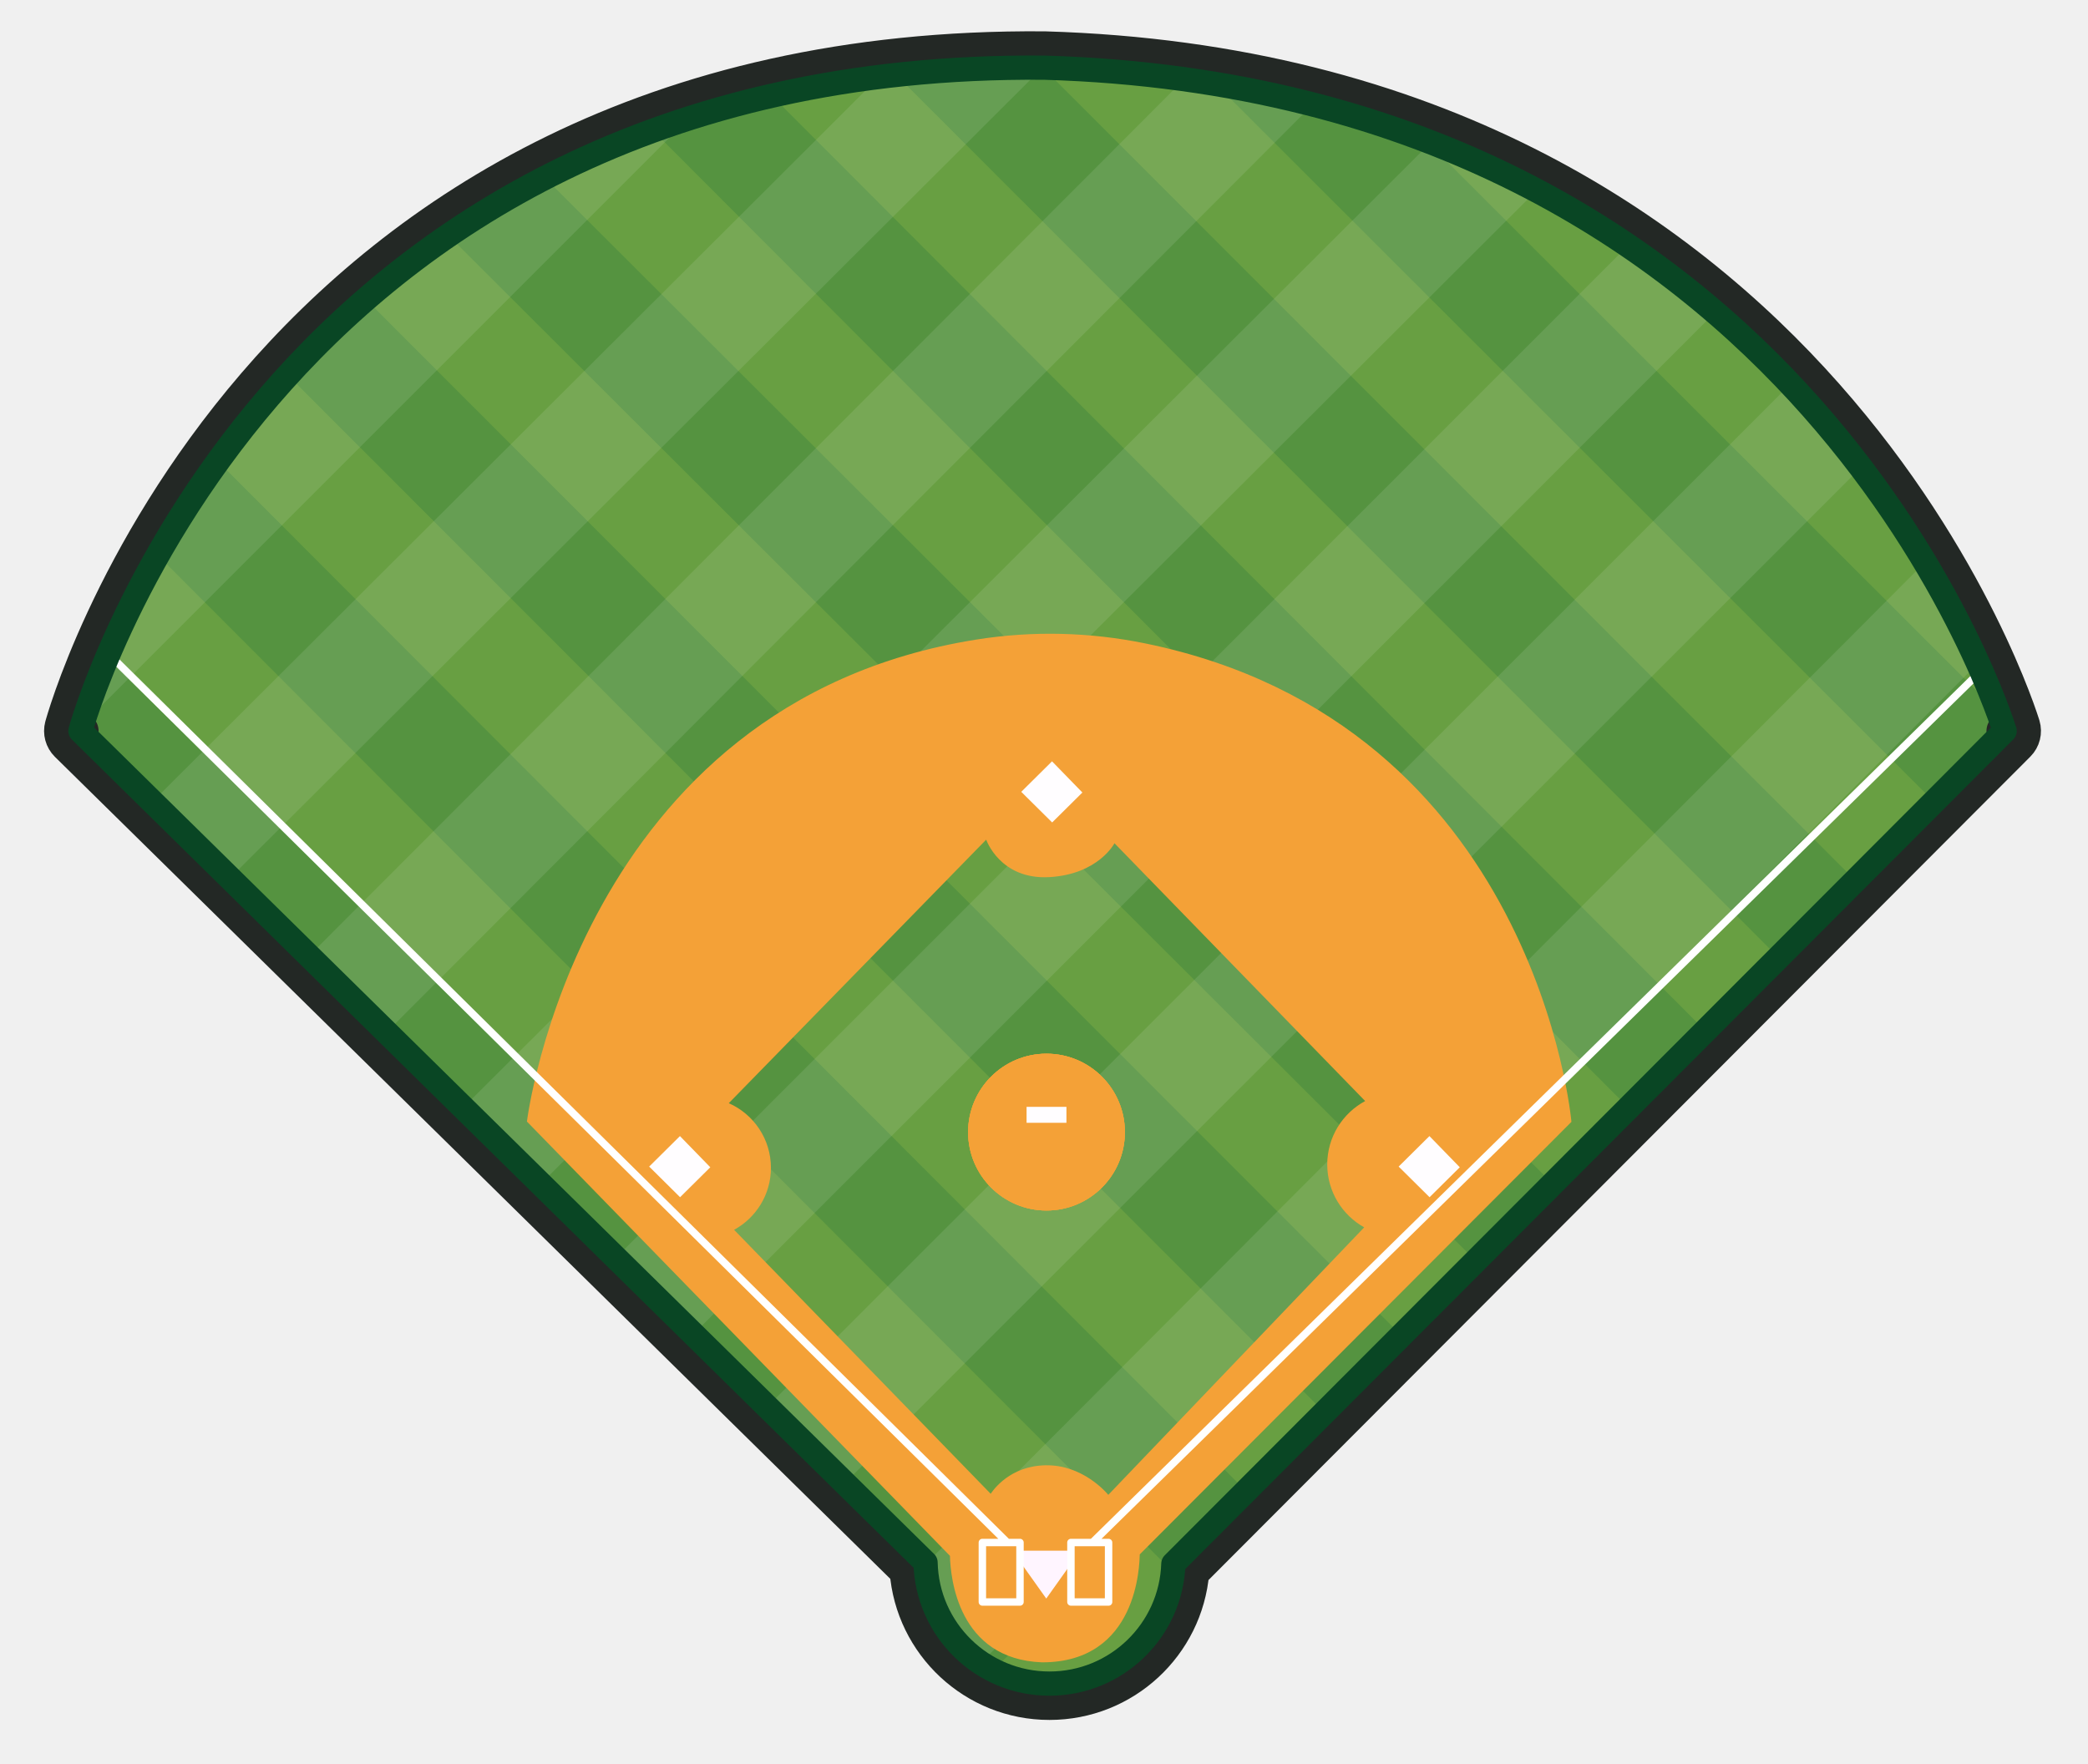
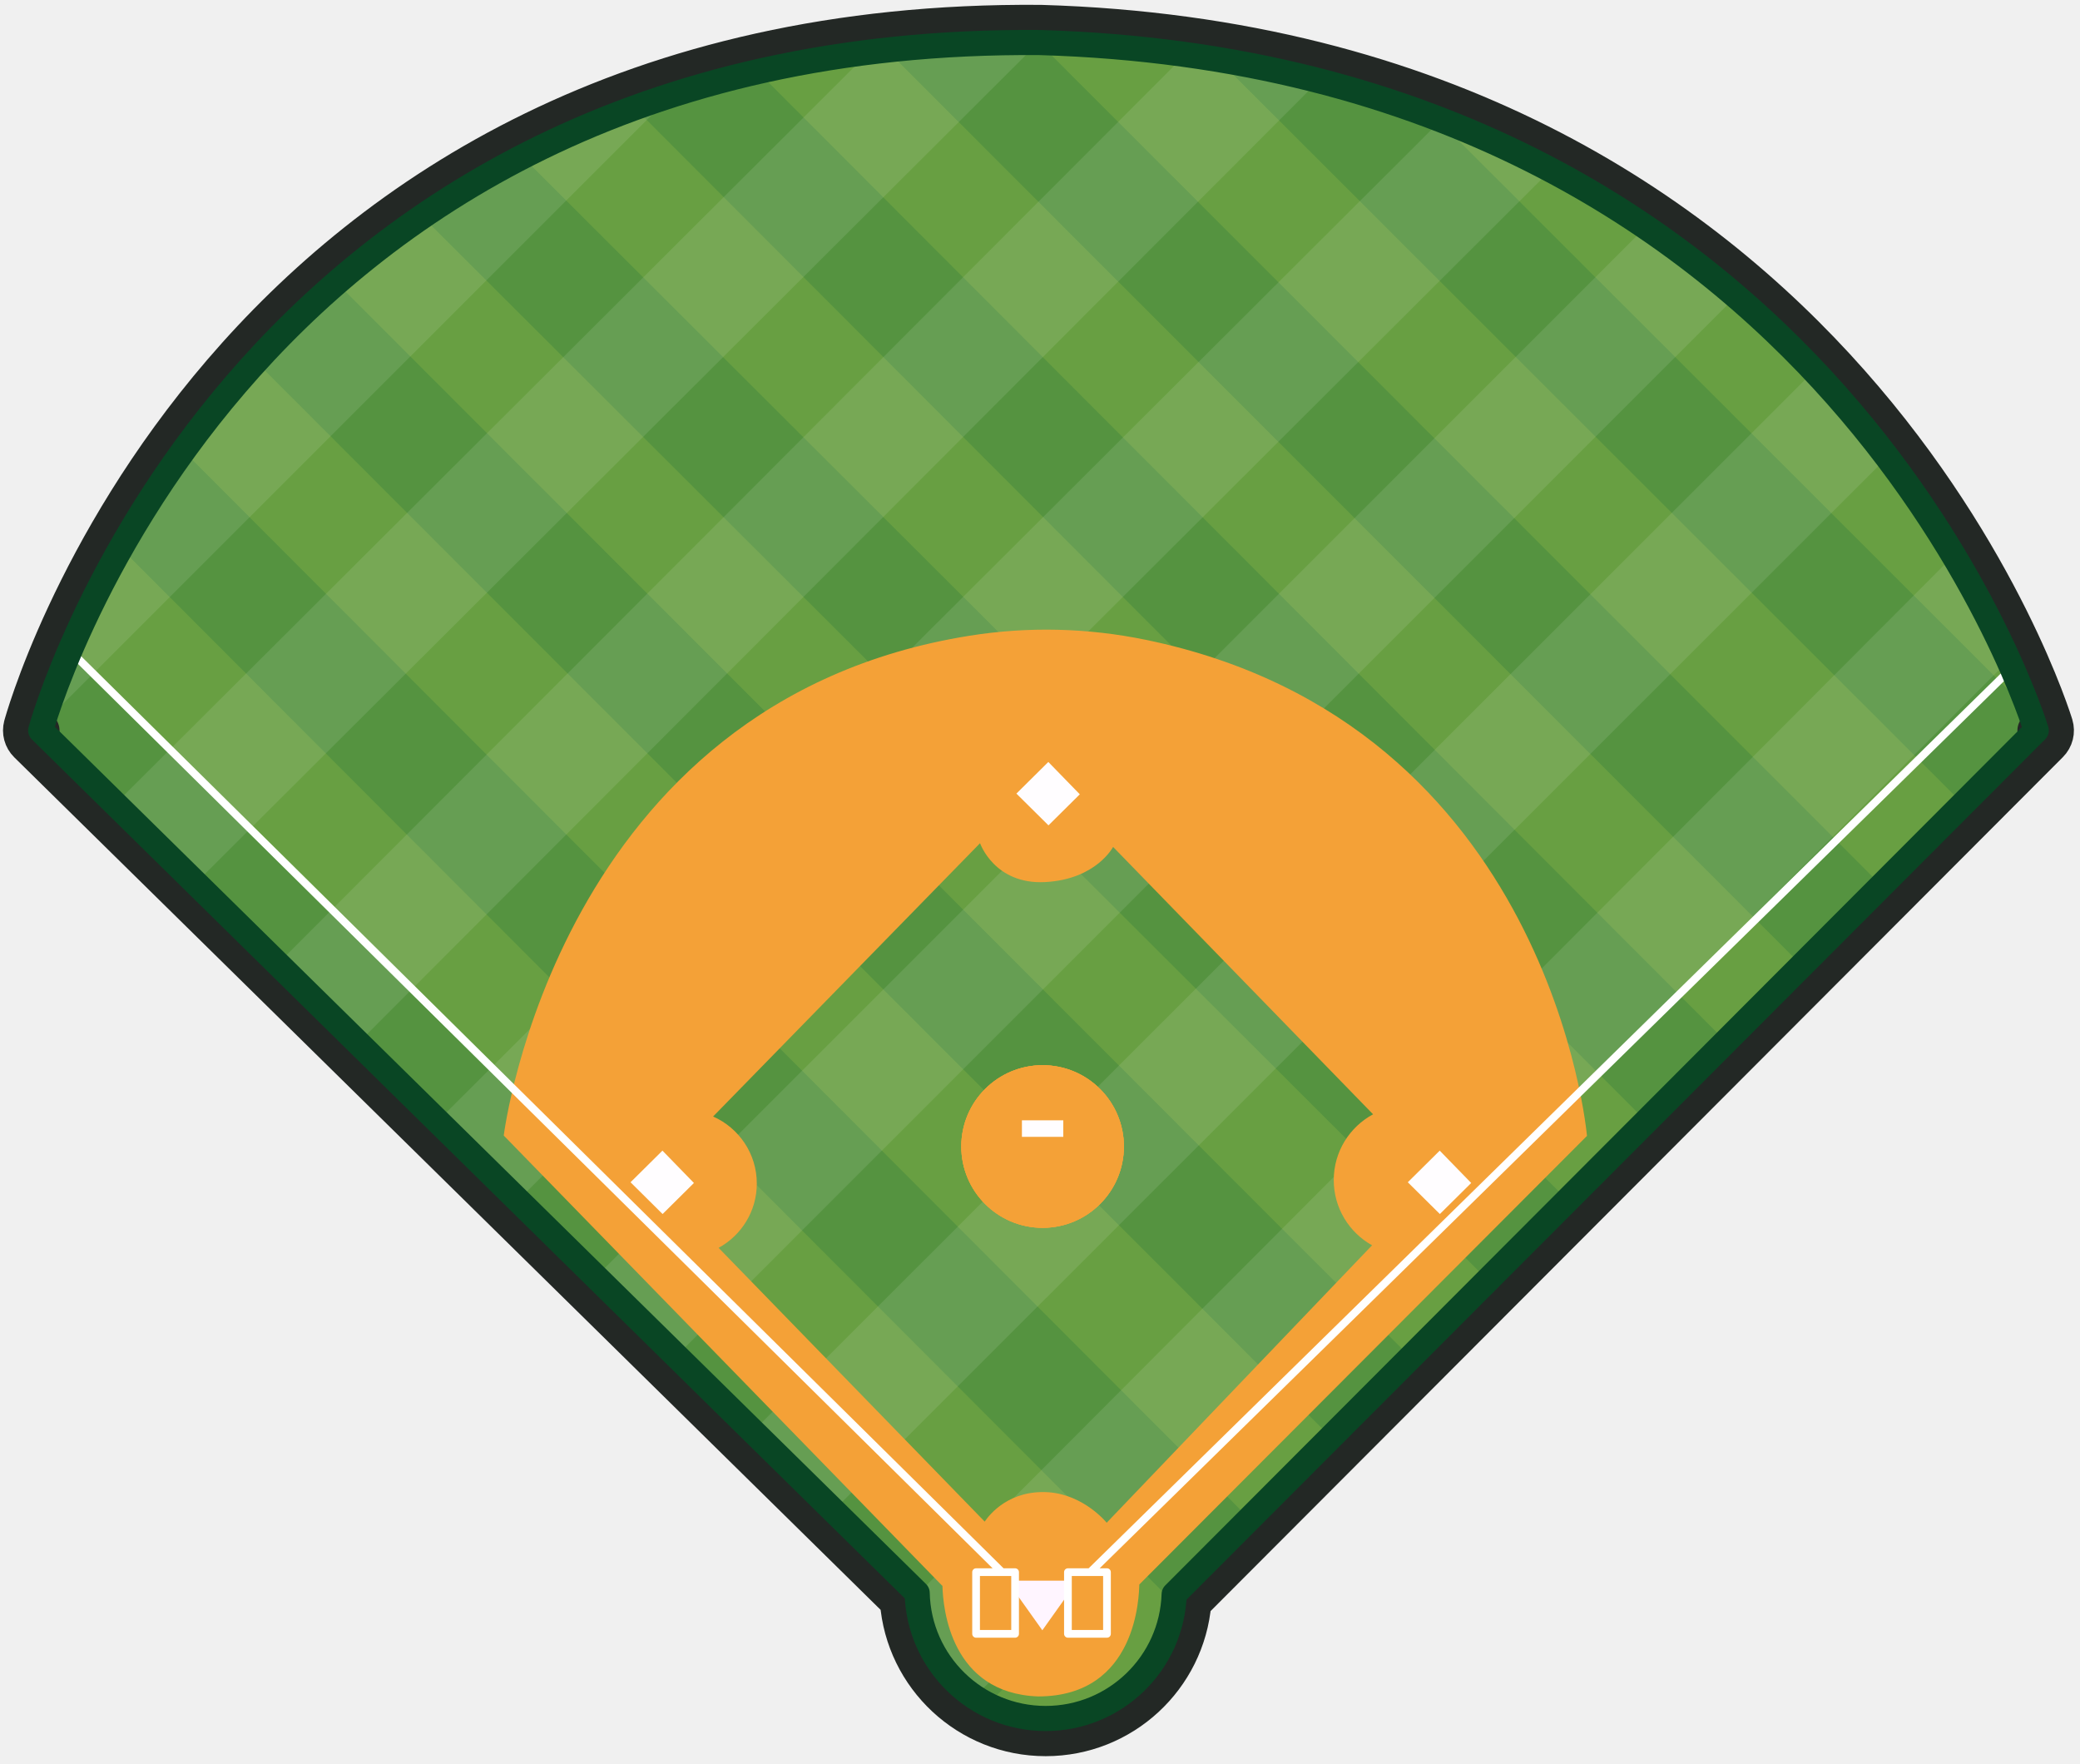
- <svg xmlns="http://www.w3.org/2000/svg" width="862" height="728" viewBox="0 0 862 728" fill="none">
-   <path d="M827.584 301.749L798.143 331.246L766.053 363.391L734.331 395.178L704.021 425.544L672.309 457.321L640.659 489.026L608.947 520.803L578.402 551.394L546.69 583.181L514.6 615.325L484.402 645.579C484.392 645.763 484.392 645.947 484.371 646.131C483.215 673.339 460.772 695.028 433.254 695.028C424.866 695.028 416.948 693.004 409.961 689.437C401.072 684.889 393.676 677.805 388.755 669.148C384.704 662.045 382.321 653.889 382.106 645.17V645.058L348.676 612.157L316.667 580.666L286.163 550.648L254.154 519.157L223.568 489.056L191.56 457.566L159.295 425.82L127.287 394.329L95.135 362.696L63.127 331.205L33.195 301.749C33.195 301.749 33.482 300.675 34.106 298.672V298.662C34.228 298.273 34.361 297.854 34.505 297.405C34.576 297.18 34.648 296.945 34.73 296.699C34.852 296.321 34.986 295.912 35.118 295.493C35.251 295.074 35.405 294.635 35.558 294.175C35.712 293.705 35.886 293.204 36.06 292.683C36.745 290.69 37.553 288.4 38.505 285.835C38.709 285.283 38.924 284.71 39.139 284.138C39.353 283.566 39.568 282.993 39.804 282.4C40.029 281.808 40.264 281.205 40.499 280.581C40.867 279.651 41.246 278.701 41.635 277.719C41.983 276.84 42.341 275.961 42.719 275.041C43.128 274.04 43.548 273.028 43.998 271.985C44.274 271.331 44.55 270.667 44.837 270.003C45.113 269.328 45.409 268.653 45.716 267.958C45.952 267.427 46.187 266.885 46.422 266.343C47.179 264.637 47.957 262.889 48.785 261.09C49.327 259.894 49.89 258.668 50.473 257.431C51.056 256.194 51.66 254.947 52.273 253.67C52.57 253.036 52.887 252.392 53.204 251.748C54.145 249.837 55.117 247.874 56.12 245.891C56.13 245.871 56.14 245.84 56.161 245.82C57.184 243.817 58.248 241.772 59.342 239.698C60.917 236.723 62.575 233.678 64.324 230.581C64.835 229.661 65.357 228.741 65.889 227.821C66.4 226.921 66.922 226.022 67.454 225.112C67.833 224.469 68.211 223.814 68.6 223.16C68.978 222.516 69.367 221.852 69.766 221.198C71.157 218.867 72.589 216.506 74.083 214.125C74.697 213.144 75.321 212.152 75.945 211.161C76.579 210.17 77.213 209.178 77.858 208.187C78.379 207.369 78.911 206.562 79.454 205.744C80.19 204.62 80.937 203.495 81.694 202.371C82.103 201.758 82.522 201.144 82.942 200.521C83.331 199.959 83.719 199.386 84.108 198.814C84.906 197.649 85.714 196.484 86.532 195.319C87.351 194.153 88.179 192.978 89.028 191.803C89.632 190.954 90.246 190.116 90.859 189.268C91.228 188.757 91.606 188.246 91.985 187.735C92.721 186.733 93.468 185.721 94.225 184.719C95.115 183.534 96.005 182.348 96.926 181.163C97.836 179.967 98.757 178.781 99.698 177.585C100.24 176.9 100.782 176.205 101.335 175.521C102.194 174.437 103.063 173.354 103.953 172.26C104.403 171.708 104.843 171.167 105.293 170.625C106.183 169.542 107.084 168.448 108.004 167.354C108.465 166.802 108.925 166.261 109.385 165.719C111.493 163.235 113.641 160.762 115.861 158.278C116.597 157.46 117.334 156.633 118.091 155.805C118.49 155.355 118.889 154.915 119.298 154.476C120.137 153.546 120.996 152.626 121.855 151.706C122.714 150.786 123.584 149.866 124.453 148.946C125.323 148.037 126.192 147.127 127.082 146.217C127.093 146.197 127.113 146.177 127.134 146.156C128.013 145.246 128.903 144.347 129.804 143.437C130.458 142.783 131.103 142.129 131.757 141.475C132.33 140.903 132.903 140.33 133.486 139.768C134.141 139.114 134.785 138.48 135.45 137.847C135.778 137.53 136.095 137.213 136.422 136.916C137.148 136.201 137.885 135.496 138.632 134.791C139.869 133.615 141.117 132.45 142.376 131.295C142.928 130.774 143.481 130.273 144.033 129.772C145.24 128.668 146.457 127.575 147.685 126.481C148.227 126.001 148.779 125.51 149.332 125.03C150.232 124.232 151.142 123.445 152.063 122.658C153.311 121.565 154.58 120.492 155.858 119.428C156.922 118.529 157.996 117.64 159.07 116.761C160.124 115.892 161.188 115.034 162.262 114.165C162.855 113.684 163.449 113.214 164.042 112.754C164.635 112.284 165.229 111.814 165.832 111.344C169.116 108.758 172.481 106.223 175.918 103.719C176.655 103.177 177.392 102.646 178.128 102.114C179.642 101.021 181.177 99.937 182.731 98.864C183.499 98.333 184.266 97.801 185.043 97.27C185.811 96.738 186.588 96.217 187.365 95.696C188.409 94.99 189.462 94.285 190.526 93.58C191.427 92.977 192.337 92.384 193.247 91.802C194.25 91.147 195.263 90.503 196.286 89.859C197.575 89.042 198.863 88.234 200.173 87.437C201.267 86.763 202.362 86.098 203.467 85.434C206.454 83.625 209.492 81.856 212.581 80.119C213.021 79.874 213.461 79.628 213.901 79.383C215.753 78.33 217.625 77.308 219.517 76.307C220.315 75.877 221.103 75.458 221.901 75.039C222.944 74.477 223.998 73.935 225.061 73.394C226.698 72.545 228.345 71.707 230.002 70.889C230.811 70.491 231.619 70.092 232.427 69.694C235.884 67.997 239.403 66.352 242.984 64.747C243.782 64.379 244.59 64.021 245.408 63.663C245.582 63.582 245.756 63.5 245.94 63.438C246.513 63.183 247.086 62.928 247.659 62.682C249.909 61.691 252.18 60.73 254.472 59.8C255.321 59.452 256.159 59.105 257.008 58.768C257.182 58.686 257.356 58.614 257.54 58.553C258.318 58.236 259.106 57.919 259.903 57.613C261.898 56.815 263.903 56.049 265.929 55.292C266.767 54.976 267.617 54.659 268.466 54.352C269.56 53.943 270.655 53.545 271.76 53.146C272.721 52.809 273.683 52.461 274.655 52.134C274.961 52.022 275.268 51.909 275.575 51.807C276.608 51.449 277.652 51.092 278.705 50.744C278.9 50.673 279.094 50.611 279.288 50.55C279.82 50.366 280.363 50.192 280.895 50.019C281.917 49.671 282.94 49.334 283.974 49.007C294.817 45.521 306.11 42.404 317.854 39.706C332.155 36.414 347.131 33.737 362.813 31.774C365.125 31.488 367.457 31.212 369.8 30.957C388.899 28.841 409 27.778 430.185 27.931H431.106C451.432 28.524 470.776 30.18 489.189 32.745C493.24 33.307 497.25 33.921 501.209 34.565C515.459 36.915 529.126 39.818 542.24 43.201C558.26 47.33 573.44 52.185 587.823 57.643C588.785 58.011 589.746 58.379 590.708 58.757C606.155 64.737 620.681 71.431 634.317 78.657C647.789 85.781 660.402 93.437 672.197 101.47C685.147 110.26 697.106 119.51 708.154 129.016C719.406 138.685 729.708 148.619 739.098 158.595C749.972 170.104 759.639 181.674 768.212 192.978C778.717 206.797 787.587 220.217 794.993 232.635C804.527 248.6 811.667 262.909 816.802 274.316C820.72 283.044 823.472 290.076 825.211 294.829C826.837 299.285 827.584 301.749 827.584 301.749Z" fill="#689F42" />
-   <path d="M514.877 616.042L484.359 646.618L483.132 647.847L65.016 229.076C71.919 216.866 80.131 203.755 89.816 190.306L514.58 615.745L514.877 616.042Z" fill="#559340" />
-   <path d="M438.07 661.548L410.036 689.542C393.808 681.246 382.595 664.542 382.175 645.182L33.195 302.019C33.195 302.019 33.482 300.946 34.106 298.944V298.933C35.63 294.019 39.14 283.486 45.258 269.306L438.07 661.548Z" fill="#559340" />
-   <path d="M578.517 551.29L546.817 583.111L118.781 154.817C128.455 144.176 139.11 133.607 150.85 123.375L578.517 551.29Z" fill="#559340" />
-   <path d="M641.054 488.765L609.284 520.569L184.609 96.667C196.948 88.217 210.199 80.238 224.444 72.903L641.054 488.765Z" fill="#559340" />
-   <path d="M703.594 425.121L671.931 456.931L269.094 53.407C274.027 51.586 279.062 49.857 284.2 48.2C295.026 44.711 306.302 41.59 318.027 38.889L703.594 425.121Z" fill="#559340" />
-   <path d="M766.136 363.672L734.427 395.486L370.039 30.959C389.161 28.842 409.295 27.778 430.513 27.931L766.136 363.672Z" fill="#559340" />
-   <path d="M827.586 301.295L798.19 330.75L501.711 34.5C533.313 39.705 562.065 47.635 588.192 57.545L825.216 294.386C826.84 298.836 827.586 301.295 827.586 301.295Z" fill="#559340" />
-   <path opacity="0.1" d="M284.456 48.764L34.289 298.931C41.929 274.227 99.55 108.218 284.456 48.764Z" fill="white" />
-   <path opacity="0.1" d="M430.39 27.931L94.873 362.569L62.82 331.091L362.924 31.773C365.239 31.487 367.575 31.211 369.92 30.955C389.046 28.84 409.175 27.778 430.39 27.931Z" fill="white" />
-   <path opacity="0.1" d="M542.305 42.783L159.547 426.208L127.555 394.651L489.28 32.306C493.329 32.869 497.337 33.483 501.294 34.129C515.537 36.484 529.197 39.393 542.305 42.783Z" fill="white" />
-   <path opacity="0.1" d="M634.473 78.53L223.241 488.75L191.195 457.273L590.813 58.639C606.278 64.615 620.821 71.307 634.473 78.53Z" fill="white" />
-   <path opacity="0.1" d="M707.984 129.018L285.76 551.292L253.734 519.753L672.008 101.431C684.965 110.234 696.93 119.498 707.984 129.018Z" fill="white" />
-   <path opacity="0.1" d="M768.337 192.921L348.326 612.736L316.281 581.198L739.19 158.486C750.077 170.012 759.755 181.6 768.337 192.921Z" fill="white" />
-   <path opacity="0.1" d="M816.609 273.801L405.187 686.25L388.756 669.777C384.707 662.653 382.324 654.474 382.109 645.73L794.81 232C804.339 248.011 811.476 262.362 816.609 273.801Z" fill="white" />
-   <path d="M432.032 499.722C449.909 499.722 464.4 485.231 464.4 467.354C464.4 449.478 449.909 434.986 432.032 434.986C414.156 434.986 399.664 449.478 399.664 467.354C399.664 485.231 414.156 499.722 432.032 499.722Z" fill="#F4A137" />
-   <path d="M473.027 265.658C449.984 260.916 426.296 260.333 403.059 264.029C238.709 290.193 217.531 462.995 217.531 462.995L392.168 642.279C392.394 651.341 395.539 684.97 430.19 686.25C469.871 686.291 470.394 645.689 470.537 641.685L648.74 463.138C648.74 463.138 634.488 298.907 473.027 265.658ZM563.188 506.679L457.546 617.109C457.546 617.109 448.611 606.008 434.391 604.974C418.991 603.981 411.174 613.453 408.981 616.658L303.062 507.693C312.119 502.747 318.266 493.142 318.266 482.093C318.266 470.184 311.115 459.933 300.869 455.417L407.137 346.626C407.137 346.626 412.844 363.205 433.141 362.099C453.427 360.983 460.097 348.111 460.097 348.111L563.588 454.537C554.265 459.554 547.933 469.395 547.933 480.721C547.933 491.882 554.09 501.6 563.188 506.679Z" fill="#F4A137" />
-   <path d="M432.032 499.722C449.909 499.722 464.4 485.231 464.4 467.354C464.4 449.478 449.909 434.986 432.032 434.986C414.156 434.986 399.664 449.478 399.664 467.354C399.664 485.231 414.156 499.722 432.032 499.722Z" fill="#F4A137" />
-   <path d="M432.032 499.722C449.909 499.722 464.4 485.231 464.4 467.354C464.4 449.478 449.909 434.986 432.032 434.986C414.156 434.986 399.664 449.478 399.664 467.354C399.664 485.231 414.156 499.722 432.032 499.722Z" fill="#F4A137" />
-   <path d="M434.315 314.292L421.609 326.882L434.371 339.528L446.845 327.167L434.315 314.292Z" fill="#FFFDFF" />
-   <path d="M280.706 469L268 481.59L280.762 494.236L293.236 481.875L280.706 469Z" fill="#FFFDFF" />
-   <path d="M590.12 469L577.414 481.59L590.176 494.236L602.65 481.875L590.12 469Z" fill="#FFFDFF" />
-   <path d="M440.263 456.931H423.805V463.514H440.263V456.931Z" fill="#FFFDFF" />
-   <path d="M442.457 640.167V645.122L431.932 659.917L421.609 645.408V640.167H442.457Z" fill="#FFF5FF" />
-   <path d="M421.085 635.248H416.498L45.817 268.756C45.214 268.16 44.242 268.165 43.646 268.768C43.051 269.371 43.056 270.343 43.659 270.939L412.133 635.248H405.555C404.707 635.248 404.02 635.935 404.02 636.782V661.336C404.02 662.183 404.707 662.871 405.555 662.871H421.085C421.933 662.871 422.62 662.183 422.62 661.336V636.782C422.62 635.935 421.933 635.248 421.085 635.248ZM419.551 659.802H407.089V638.317H419.551V659.802Z" fill="white" />
-   <path d="M819.072 275.73C818.48 275.125 817.508 275.115 816.902 275.709L450.363 635.248H442.121C441.273 635.248 440.586 635.935 440.586 636.783V661.336C440.586 662.184 441.273 662.871 442.121 662.871H457.661C458.509 662.871 459.196 662.184 459.196 661.336V636.783C459.196 635.935 458.509 635.248 457.661 635.248H454.747L819.052 277.9C819.656 277.306 819.666 276.335 819.072 275.73ZM456.126 659.802H443.655V638.317H456.126V659.802Z" fill="white" />
-   <path d="M832.892 307.05C834.844 305.094 835.563 302.224 834.763 299.579L827.584 301.751C834.763 299.579 834.761 299.574 834.759 299.568L834.754 299.552L834.739 299.5C834.726 299.458 834.708 299.4 834.685 299.326C834.664 299.261 834.64 299.184 834.612 299.095C834.576 298.981 834.534 298.848 834.484 298.695C834.31 298.152 834.051 297.365 833.704 296.351C833.01 294.322 831.962 291.383 830.521 287.66C827.639 280.215 823.183 269.63 816.843 256.926C804.169 231.531 783.929 197.598 753.623 163.36C692.889 94.749 591.902 25.159 431.326 20.439C431.273 20.438 431.221 20.436 431.168 20.436C267.122 19.082 165.629 88.724 105.298 158.956C75.209 193.983 55.415 229.077 43.135 255.424C36.992 268.605 32.718 279.618 29.971 287.372C28.598 291.249 27.605 294.314 26.95 296.429C26.622 297.486 26.379 298.307 26.215 298.873C26.134 299.156 26.071 299.376 26.028 299.53C26.007 299.607 25.99 299.667 25.978 299.711L25.963 299.764L25.959 299.782C25.957 299.788 25.956 299.792 33.195 301.751L25.956 299.792C25.248 302.406 26.005 305.198 27.935 307.097L374.759 648.351C377.025 678.666 402.366 702.528 433.254 702.528C463.98 702.528 489.205 678.932 491.722 648.862L832.892 307.05Z" stroke="#232825" stroke-width="15" stroke-linecap="round" stroke-linejoin="round" />
-   <path d="M827.584 301.751L484.402 645.579C483.522 673.043 460.956 695.028 433.254 695.028C405.389 695.028 382.71 672.767 382.106 645.058L33.195 301.751C33.195 301.751 108.004 25.268 431.106 27.936C747.538 37.237 827.584 301.751 827.584 301.751Z" stroke="#094624" stroke-width="10" stroke-linecap="round" stroke-linejoin="round" />
+ <svg xmlns="http://www.w3.org/2000/svg" width="828" height="702" viewBox="0 0 828 702" fill="none">
+   <path d="M810.584 290.749L781.143 320.246L749.053 352.391L717.331 384.178L687.021 414.544L655.309 446.321L623.659 478.026L591.947 509.803L561.402 540.394L529.69 572.181L497.6 604.325L467.402 634.579C467.392 634.763 467.392 634.947 467.371 635.131C466.215 662.339 443.772 684.028 416.254 684.028C407.866 684.028 399.948 682.004 392.961 678.437C384.072 673.889 376.676 666.805 371.755 658.148C367.704 651.045 365.321 642.889 365.106 634.17V634.058L331.676 601.157L299.667 569.666L269.163 539.648L237.154 508.157L206.568 478.056L174.56 446.566L142.295 414.82L110.287 383.329L78.135 351.696L46.127 320.205L16.195 290.749C16.195 290.749 16.482 289.675 17.106 287.672V287.662C17.228 287.273 17.361 286.854 17.505 286.405C17.576 286.18 17.648 285.945 17.73 285.699C17.852 285.321 17.985 284.912 18.119 284.493C18.251 284.074 18.405 283.635 18.558 283.175C18.712 282.705 18.886 282.204 19.06 281.683C19.745 279.69 20.553 277.4 21.505 274.835C21.709 274.283 21.924 273.71 22.139 273.138C22.354 272.566 22.568 271.993 22.804 271.4C23.029 270.808 23.264 270.205 23.499 269.581C23.867 268.651 24.246 267.701 24.635 266.719C24.983 265.84 25.341 264.961 25.719 264.041C26.128 263.04 26.548 262.028 26.998 260.985C27.274 260.331 27.55 259.667 27.837 259.003C28.113 258.328 28.409 257.653 28.716 256.958C28.952 256.427 29.187 255.885 29.422 255.343C30.179 253.637 30.957 251.889 31.785 250.09C32.327 248.894 32.89 247.668 33.473 246.431C34.056 245.194 34.66 243.947 35.273 242.67C35.57 242.036 35.887 241.392 36.204 240.748C37.145 238.837 38.117 236.874 39.12 234.891C39.13 234.871 39.14 234.84 39.161 234.82C40.184 232.817 41.248 230.772 42.342 228.698C43.917 225.723 45.575 222.678 47.324 219.581C47.835 218.661 48.357 217.741 48.889 216.821C49.401 215.921 49.922 215.022 50.454 214.112C50.833 213.469 51.211 212.814 51.6 212.16C51.978 211.516 52.367 210.852 52.766 210.198C54.157 207.867 55.589 205.506 57.083 203.125C57.697 202.144 58.321 201.152 58.945 200.161C59.579 199.17 60.213 198.178 60.858 197.187C61.379 196.369 61.911 195.562 62.453 194.744C63.19 193.62 63.937 192.495 64.694 191.371C65.103 190.758 65.522 190.144 65.942 189.521C66.331 188.959 66.719 188.386 67.108 187.814C67.906 186.649 68.714 185.484 69.532 184.319C70.351 183.153 71.179 181.978 72.028 180.803C72.632 179.954 73.246 179.116 73.859 178.268C74.228 177.757 74.606 177.246 74.985 176.735C75.721 175.733 76.468 174.721 77.225 173.719C78.115 172.534 79.005 171.348 79.926 170.163C80.836 168.967 81.757 167.781 82.698 166.585C83.24 165.9 83.782 165.205 84.335 164.521C85.194 163.437 86.063 162.354 86.953 161.26C87.403 160.708 87.843 160.167 88.293 159.625C89.183 158.542 90.084 157.448 91.004 156.354C91.465 155.802 91.925 155.261 92.385 154.719C94.493 152.235 96.641 149.762 98.861 147.278C99.597 146.46 100.334 145.633 101.091 144.805C101.49 144.355 101.889 143.915 102.298 143.476C103.137 142.546 103.996 141.626 104.855 140.706C105.714 139.786 106.584 138.866 107.453 137.946C108.323 137.037 109.192 136.127 110.082 135.217C110.093 135.197 110.113 135.177 110.134 135.156C111.013 134.246 111.903 133.347 112.804 132.437C113.458 131.783 114.103 131.129 114.757 130.475C115.33 129.903 115.903 129.33 116.486 128.768C117.141 128.114 117.785 127.48 118.45 126.847C118.778 126.53 119.095 126.213 119.422 125.916C120.148 125.201 120.885 124.496 121.632 123.791C122.869 122.615 124.117 121.45 125.376 120.295C125.928 119.774 126.481 119.273 127.033 118.772C128.24 117.668 129.457 116.575 130.685 115.481C131.227 115.001 131.779 114.51 132.332 114.03C133.232 113.232 134.142 112.445 135.063 111.658C136.311 110.565 137.58 109.492 138.858 108.428C139.922 107.529 140.996 106.64 142.07 105.761C143.124 104.892 144.188 104.034 145.262 103.165C145.855 102.684 146.449 102.214 147.042 101.754C147.635 101.284 148.229 100.814 148.832 100.344C152.116 97.758 155.481 95.223 158.918 92.719C159.655 92.177 160.392 91.646 161.128 91.114C162.642 90.021 164.177 88.937 165.731 87.864C166.499 87.333 167.266 86.801 168.043 86.27C168.811 85.738 169.588 85.217 170.365 84.696C171.409 83.99 172.462 83.285 173.526 82.58C174.427 81.977 175.337 81.384 176.247 80.802C177.25 80.147 178.263 79.503 179.286 78.859C180.575 78.042 181.863 77.234 183.173 76.437C184.267 75.763 185.362 75.098 186.467 74.434C189.454 72.625 192.492 70.856 195.581 69.119C196.021 68.874 196.461 68.628 196.901 68.383C198.753 67.33 200.625 66.308 202.517 65.307C203.315 64.877 204.103 64.458 204.901 64.039C205.944 63.477 206.998 62.935 208.061 62.394C209.698 61.545 211.345 60.707 213.002 59.889C213.811 59.491 214.619 59.092 215.427 58.694C218.884 56.997 222.403 55.352 225.984 53.747C226.782 53.379 227.59 53.021 228.408 52.663C228.582 52.582 228.756 52.5 228.94 52.438C229.513 52.183 230.086 51.928 230.659 51.682C232.909 50.691 235.18 49.73 237.472 48.8C238.321 48.452 239.159 48.105 240.008 47.768C240.182 47.686 240.356 47.614 240.54 47.553C241.318 47.236 242.106 46.919 242.903 46.613C244.898 45.815 246.903 45.049 248.929 44.292C249.767 43.976 250.617 43.659 251.466 43.352C252.56 42.943 253.655 42.545 254.76 42.146C255.721 41.809 256.683 41.461 257.655 41.134C257.961 41.022 258.268 40.909 258.575 40.807C259.608 40.449 260.652 40.092 261.705 39.744C261.9 39.673 262.094 39.611 262.288 39.55C262.82 39.366 263.363 39.192 263.895 39.019C264.917 38.671 265.94 38.334 266.974 38.007C277.817 34.521 289.11 31.404 300.854 28.706C315.155 25.415 330.131 22.737 345.813 20.774C348.125 20.488 350.457 20.212 352.8 19.957C371.899 17.841 392 16.778 413.185 16.931H414.106C434.432 17.524 453.776 19.18 472.189 21.745C476.24 22.307 480.25 22.921 484.209 23.565C498.459 25.915 512.126 28.818 525.24 32.201C541.26 36.33 556.44 41.185 570.823 46.643C571.785 47.011 572.746 47.379 573.708 47.757C589.155 53.737 603.681 60.431 617.317 67.657C630.789 74.781 643.402 82.437 655.197 90.47C668.147 99.26 680.106 108.51 691.154 118.016C702.406 127.685 712.708 137.619 722.098 147.595C732.972 159.104 742.639 170.674 751.212 181.978C761.717 195.797 770.587 209.217 777.993 221.635C787.527 237.6 794.667 251.909 799.802 263.316C803.72 272.044 806.472 279.076 808.211 283.829C809.837 288.285 810.584 290.749 810.584 290.749Z" fill="#689F42" />
+   <path d="M497.877 605.042L467.359 635.618L466.132 636.847L48.016 218.076C54.919 205.866 63.131 192.755 72.816 179.306L497.58 604.745L497.877 605.042Z" fill="#559340" />
+   <path d="M421.07 650.548L393.036 678.542C376.808 670.246 365.595 653.542 365.175 634.182L16.195 291.019C16.195 291.019 16.482 289.946 17.106 287.944V287.933C18.63 283.019 22.14 272.486 28.258 258.306L421.07 650.548Z" fill="#559340" />
+   <path d="M561.517 540.29L529.817 572.111L101.781 143.817C111.455 133.176 122.11 122.607 133.85 112.375L561.517 540.29Z" fill="#559340" />
+   <path d="M624.054 477.765L592.284 509.569L167.609 85.667C179.948 77.217 193.199 69.238 207.444 61.903L624.054 477.765Z" fill="#559340" />
+   <path d="M686.594 414.121L654.931 445.931L252.094 42.407C257.027 40.586 262.062 38.857 267.2 37.2C278.026 33.711 289.302 30.59 301.027 27.889L686.594 414.121Z" fill="#559340" />
+   <path d="M749.136 352.672L717.427 384.486L353.039 19.959C372.161 17.842 392.295 16.778 413.513 16.931L749.136 352.672Z" fill="#559340" />
+   <path d="M810.586 290.295L781.19 319.75L484.711 23.5C516.313 28.705 545.065 36.635 571.192 46.545L808.216 283.386C809.84 287.836 810.586 290.295 810.586 290.295Z" fill="#559340" />
+   <path opacity="0.1" d="M267.456 37.764L17.289 287.931C24.93 263.227 82.55 97.218 267.456 37.764Z" fill="white" />
+   <path opacity="0.1" d="M413.39 16.931L77.873 351.569L45.82 320.091L345.924 20.773C348.239 20.487 350.575 20.211 352.92 19.955C372.046 17.84 392.175 16.778 413.39 16.931Z" fill="white" />
+   <path opacity="0.1" d="M525.305 31.784L142.547 415.208L110.555 383.651L472.28 21.305C476.329 21.869 480.337 22.483 484.294 23.129C498.537 25.485 512.197 28.393 525.305 31.784Z" fill="white" />
+   <path opacity="0.1" d="M617.473 67.53L206.241 477.75L174.195 446.273L573.813 47.639C589.278 53.615 603.821 60.307 617.473 67.53Z" fill="white" />
+   <path opacity="0.1" d="M690.984 118.018L268.76 540.292L236.734 508.753L655.008 90.43C667.965 99.234 679.93 108.498 690.984 118.018Z" fill="white" />
+   <path opacity="0.1" d="M751.337 181.921L331.326 601.736L299.281 570.198L722.19 147.486C733.077 159.012 742.755 170.6 751.337 181.921Z" fill="white" />
+   <path opacity="0.1" d="M799.609 262.801L388.187 675.25L371.756 658.777C367.707 651.653 365.324 643.474 365.109 634.73L777.81 221C787.339 237.011 794.476 251.362 799.609 262.801Z" fill="white" />
+   <path d="M415.032 488.722C432.909 488.722 447.4 474.231 447.4 456.354C447.4 438.478 432.909 423.986 415.032 423.986C397.156 423.986 382.664 438.478 382.664 456.354C382.664 474.231 397.156 488.722 415.032 488.722Z" fill="#F4A137" />
+   <path d="M456.027 254.658C432.984 249.916 409.296 249.333 386.059 253.029C221.709 279.193 200.531 451.995 200.531 451.995L375.168 631.279C375.394 640.341 378.539 673.97 413.19 675.25C452.871 675.291 453.394 634.689 453.537 630.685L631.74 452.138C631.74 452.138 617.488 287.907 456.027 254.658ZM546.188 495.679L440.546 606.109C440.546 606.109 431.611 595.008 417.391 593.974C401.991 592.981 394.174 602.453 391.981 605.658L286.062 496.693C295.119 491.747 301.266 482.142 301.266 471.093C301.266 459.184 294.115 448.933 283.869 444.417L390.137 335.626C390.137 335.626 395.844 352.205 416.141 351.099C436.427 349.983 443.097 337.111 443.097 337.111L546.588 443.537C537.265 448.554 530.933 458.395 530.933 469.721C530.933 480.882 537.09 490.6 546.188 495.679Z" fill="#F4A137" />
+   <path d="M415.032 488.722C432.909 488.722 447.4 474.231 447.4 456.354C447.4 438.478 432.909 423.986 415.032 423.986C397.156 423.986 382.664 438.478 382.664 456.354C382.664 474.231 397.156 488.722 415.032 488.722Z" fill="#F4A137" />
+   <path d="M415.032 488.722C432.909 488.722 447.4 474.231 447.4 456.354C447.4 438.478 432.909 423.986 415.032 423.986C397.156 423.986 382.664 438.478 382.664 456.354C382.664 474.231 397.156 488.722 415.032 488.722Z" fill="#F4A137" />
+   <path d="M417.315 303.292L404.609 315.882L417.371 328.528L429.845 316.167L417.315 303.292Z" fill="#FFFDFF" />
+   <path d="M263.706 458L251 470.59L263.762 483.236L276.236 470.875L263.706 458Z" fill="#FFFDFF" />
+   <path d="M573.12 458L560.414 470.59L573.176 483.236L585.65 470.875L573.12 458Z" fill="#FFFDFF" />
+   <path d="M423.263 445.931H406.805V452.514H423.263V445.931Z" fill="#FFFDFF" />
+   <path d="M425.457 629.167V634.122L414.932 648.917L404.609 634.408V629.167H425.457Z" fill="#FFF5FF" />
+   <path d="M404.085 624.248H399.498L28.817 257.756C28.214 257.16 27.242 257.165 26.646 257.768C26.051 258.371 26.056 259.343 26.659 259.939L395.133 624.248H388.555C387.707 624.248 387.02 624.935 387.02 625.782V650.336C387.02 651.183 387.707 651.871 388.555 651.871H404.085C404.933 651.871 405.62 651.183 405.62 650.336V625.782C405.62 624.935 404.933 624.248 404.085 624.248ZM402.551 648.802H390.089V627.317H402.551V648.802Z" fill="white" />
+   <path d="M802.072 264.73C801.48 264.125 800.508 264.115 799.902 264.709L433.363 624.248H425.121C424.273 624.248 423.586 624.935 423.586 625.783V650.336C423.586 651.184 424.273 651.871 425.121 651.871H440.661C441.509 651.871 442.196 651.184 442.196 650.336V625.783C442.196 624.935 441.509 624.248 440.661 624.248H437.747L802.052 266.9C802.656 266.306 802.666 265.335 802.072 264.73ZM439.126 648.802H426.655V627.317H439.126V648.802Z" fill="white" />
+   <path d="M815.892 296.05C817.844 294.094 818.563 291.224 817.763 288.579L810.584 290.751C817.763 288.579 817.761 288.574 817.759 288.568L817.754 288.552L817.739 288.5C817.726 288.458 817.708 288.4 817.685 288.326C817.664 288.261 817.64 288.184 817.612 288.095C817.576 287.981 817.534 287.848 817.484 287.695C817.31 287.152 817.051 286.365 816.704 285.351C816.01 283.322 814.962 280.383 813.521 276.66C810.639 269.215 806.183 258.63 799.843 245.926C787.169 220.531 766.929 186.598 736.623 152.36C675.889 83.749 574.902 14.159 414.326 9.439C414.273 9.437 414.221 9.437 414.168 9.436C250.122 8.082 148.629 77.724 88.298 147.956C58.209 182.983 38.415 218.077 26.135 244.424C19.991 257.605 15.718 268.618 12.971 276.372C11.598 280.249 10.605 283.314 9.95 285.429C9.622 286.486 9.379 287.307 9.216 287.873C9.134 288.156 9.071 288.376 9.028 288.53C9.007 288.607 8.99 288.667 8.978 288.711L8.963 288.764L8.959 288.782C8.957 288.788 8.956 288.792 16.195 290.751L8.956 288.792C8.248 291.406 9.005 294.198 10.935 296.097L357.759 637.351C360.025 667.666 385.366 691.528 416.254 691.528C446.98 691.528 472.205 667.932 474.722 637.862L815.892 296.05Z" stroke="#232825" stroke-width="15" stroke-linecap="round" stroke-linejoin="round" />
+   <path d="M810.584 290.751L467.402 634.579C466.522 662.043 443.956 684.028 416.254 684.028C388.389 684.028 365.71 661.767 365.106 634.058L16.195 290.751C16.195 290.751 91.004 14.268 414.106 16.936C730.538 26.237 810.584 290.751 810.584 290.751Z" stroke="#094624" stroke-width="10" stroke-linecap="round" stroke-linejoin="round" />
</svg>
